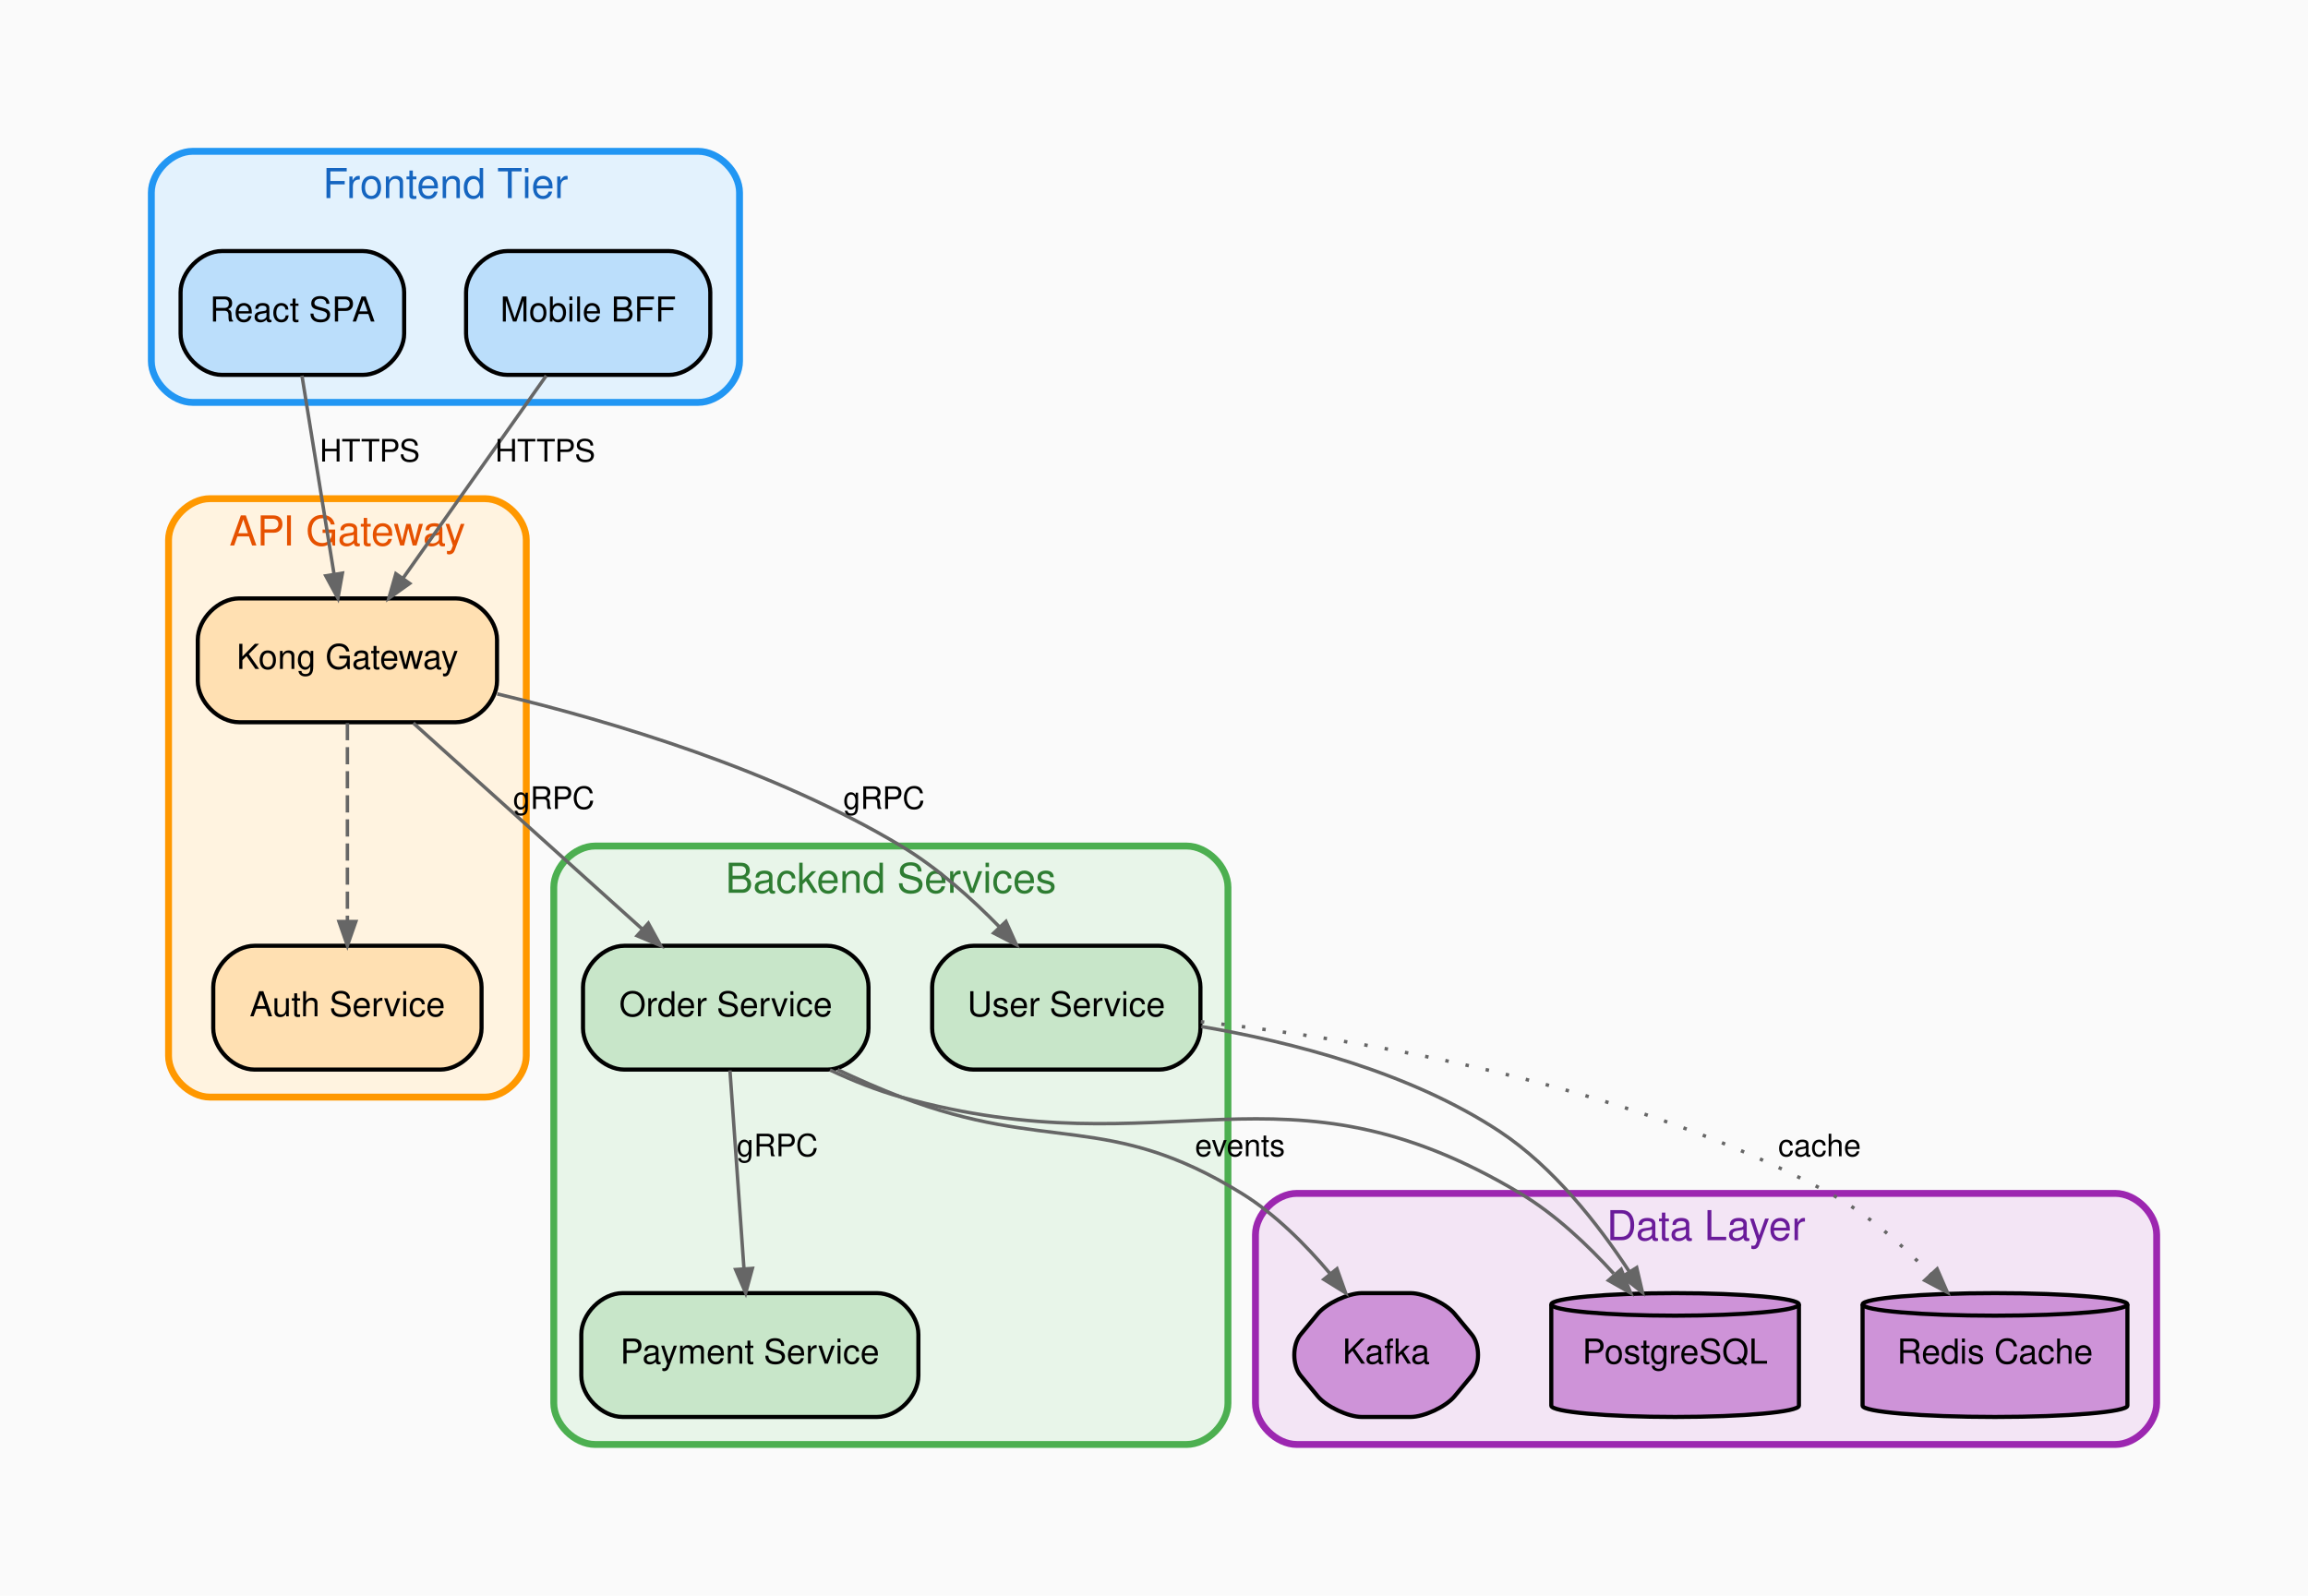
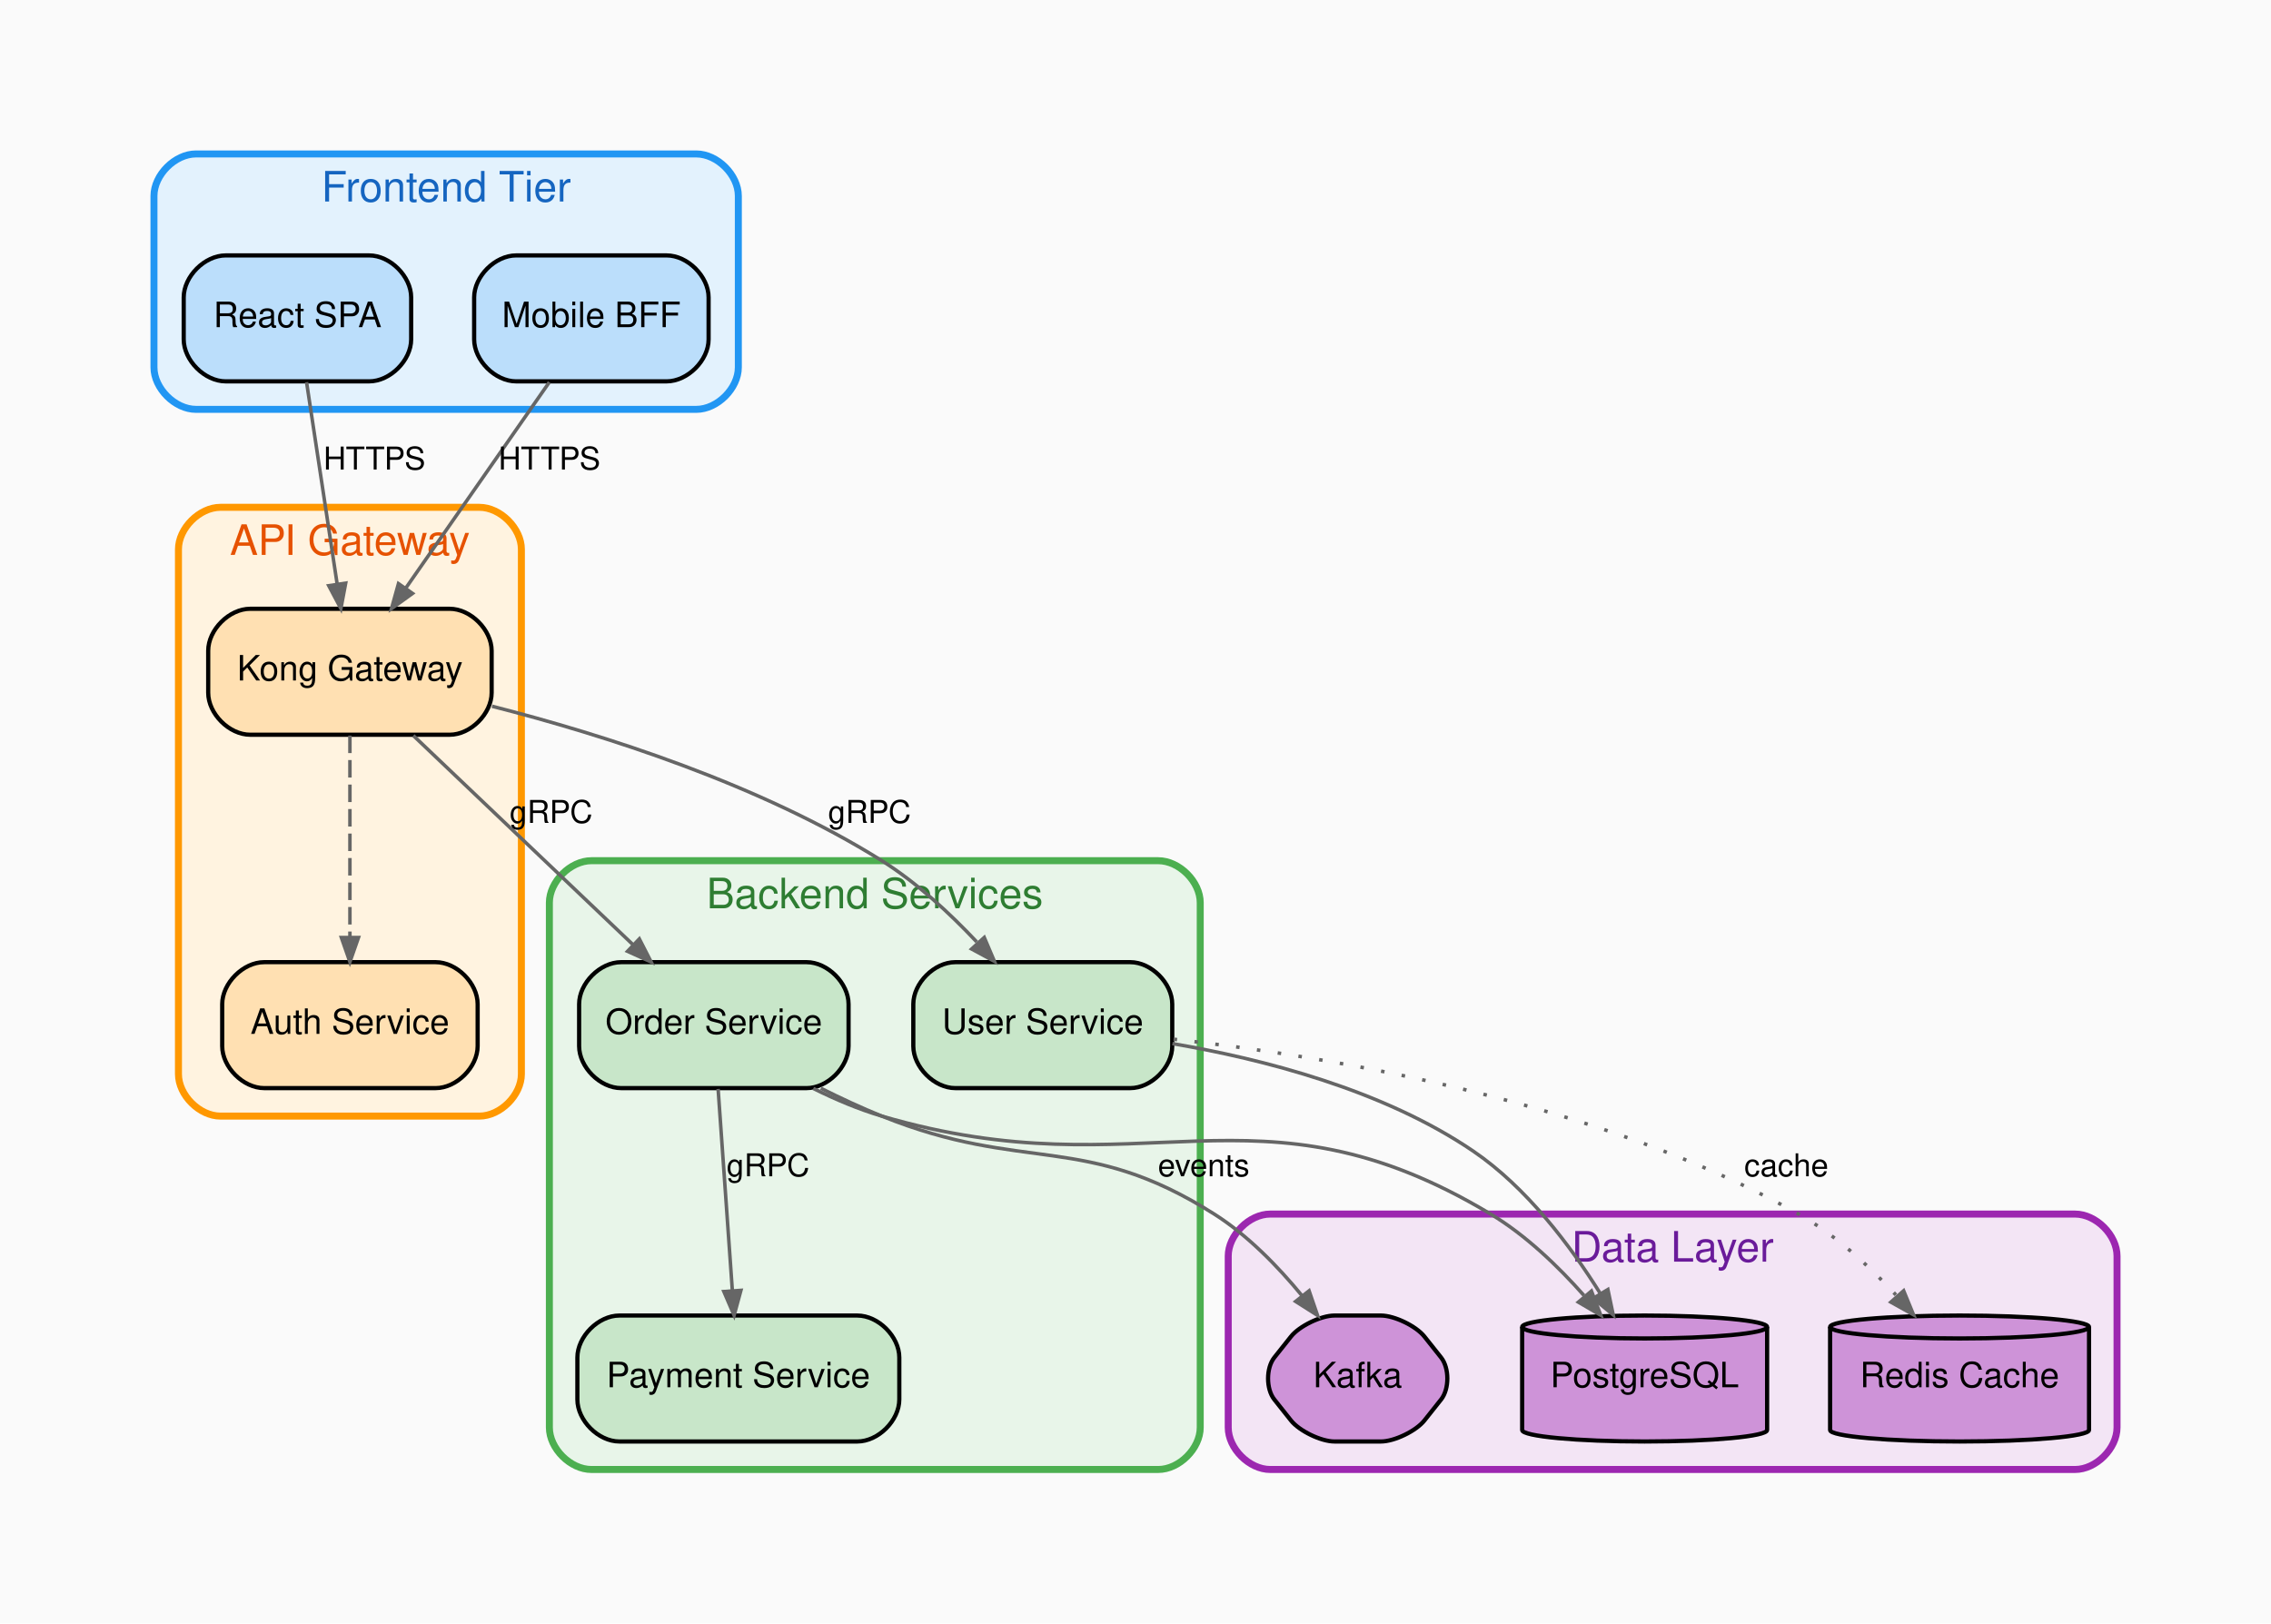
- <svg xmlns="http://www.w3.org/2000/svg" width="671pt" height="464pt" viewBox="0.00 0.00 671.00 464.00">
+ <svg xmlns="http://www.w3.org/2000/svg" width="649pt" height="464pt" viewBox="0.00 0.00 649.00 464.00">
  <g id="graph0" class="graph" transform="scale(1 1) rotate(0) translate(36 428)">
-     <polygon fill="#fafafa" stroke="transparent" points="-36,36 -36,-428 635,-428 635,36 -36,36" />
+     <polygon fill="#fafafa" stroke="transparent" points="-36,36 -36,-428 613,-428 613,36 -36,36" />
    <g id="clust1" class="cluster">
-       <path fill="#e3f2fd" stroke="#2196f3" stroke-width="2" d="M20,-311C20,-311 167,-311 167,-311 173,-311 179,-317 179,-323 179,-323 179,-372 179,-372 179,-378 173,-384 167,-384 167,-384 20,-384 20,-384 14,-384 8,-378 8,-372 8,-372 8,-323 8,-323 8,-317 14,-311 20,-311" />
-       <text text-anchor="middle" x="93.5" y="-370.4" font-family="Helvetica,sans-Serif" font-size="12.00" fill="#1565c0">Frontend Tier</text>
+       <path fill="#e3f2fd" stroke="#2196f3" stroke-width="2" d="M20,-311C20,-311 163,-311 163,-311 169,-311 175,-317 175,-323 175,-323 175,-372 175,-372 175,-378 169,-384 163,-384 163,-384 20,-384 20,-384 14,-384 8,-378 8,-372 8,-372 8,-323 8,-323 8,-317 14,-311 20,-311" />
+       <text text-anchor="middle" x="91.5" y="-370.4" font-family="Helvetica,sans-Serif" font-size="12.00" fill="#1565c0">Frontend Tier</text>
    </g>
    <g id="clust2" class="cluster">
-       <path fill="#fff3e0" stroke="#ff9800" stroke-width="2" d="M25,-109C25,-109 105,-109 105,-109 111,-109 117,-115 117,-121 117,-121 117,-271 117,-271 117,-277 111,-283 105,-283 105,-283 25,-283 25,-283 19,-283 13,-277 13,-271 13,-271 13,-121 13,-121 13,-115 19,-109 25,-109" />
-       <text text-anchor="middle" x="65" y="-269.4" font-family="Helvetica,sans-Serif" font-size="12.00" fill="#e65100">API Gateway</text>
+       <path fill="#fff3e0" stroke="#ff9800" stroke-width="2" d="M27,-109C27,-109 101,-109 101,-109 107,-109 113,-115 113,-121 113,-121 113,-271 113,-271 113,-277 107,-283 101,-283 101,-283 27,-283 27,-283 21,-283 15,-277 15,-271 15,-271 15,-121 15,-121 15,-115 21,-109 27,-109" />
+       <text text-anchor="middle" x="64" y="-269.4" font-family="Helvetica,sans-Serif" font-size="12.00" fill="#e65100">API Gateway</text>
    </g>
    <g id="clust3" class="cluster">
-       <path fill="#e8f5e9" stroke="#4caf50" stroke-width="2" d="M137,-8C137,-8 309,-8 309,-8 315,-8 321,-14 321,-20 321,-20 321,-170 321,-170 321,-176 315,-182 309,-182 309,-182 137,-182 137,-182 131,-182 125,-176 125,-170 125,-170 125,-20 125,-20 125,-14 131,-8 137,-8" />
-       <text text-anchor="middle" x="223" y="-168.4" font-family="Helvetica,sans-Serif" font-size="12.00" fill="#2e7d32">Backend Services</text>
+       <path fill="#e8f5e9" stroke="#4caf50" stroke-width="2" d="M133,-8C133,-8 295,-8 295,-8 301,-8 307,-14 307,-20 307,-20 307,-170 307,-170 307,-176 301,-182 295,-182 295,-182 133,-182 133,-182 127,-182 121,-176 121,-170 121,-170 121,-20 121,-20 121,-14 127,-8 133,-8" />
+       <text text-anchor="middle" x="214" y="-168.4" font-family="Helvetica,sans-Serif" font-size="12.00" fill="#2e7d32">Backend Services</text>
    </g>
    <g id="clust4" class="cluster">
-       <path fill="#f3e5f5" stroke="#9c27b0" stroke-width="2" d="M341,-8C341,-8 579,-8 579,-8 585,-8 591,-14 591,-20 591,-20 591,-69 591,-69 591,-75 585,-81 579,-81 579,-81 341,-81 341,-81 335,-81 329,-75 329,-69 329,-69 329,-20 329,-20 329,-14 335,-8 341,-8" />
-       <text text-anchor="middle" x="460" y="-67.4" font-family="Helvetica,sans-Serif" font-size="12.00" fill="#6a1b9a">Data Layer</text>
+       <path fill="#f3e5f5" stroke="#9c27b0" stroke-width="2" d="M327,-8C327,-8 557,-8 557,-8 563,-8 569,-14 569,-20 569,-20 569,-69 569,-69 569,-75 563,-81 557,-81 557,-81 327,-81 327,-81 321,-81 315,-75 315,-69 315,-69 315,-20 315,-20 315,-14 321,-8 327,-8" />
+       <text text-anchor="middle" x="442" y="-67.4" font-family="Helvetica,sans-Serif" font-size="12.00" fill="#6a1b9a">Data Layer</text>
    </g>
    <g id="node1" class="node">
      <path fill="#bbdefb" stroke="black" stroke-width="1.2" d="M69.5,-355C69.5,-355 28.5,-355 28.5,-355 22.5,-355 16.5,-349 16.5,-343 16.5,-343 16.5,-331 16.5,-331 16.5,-325 22.5,-319 28.5,-319 28.5,-319 69.5,-319 69.5,-319 75.5,-319 81.5,-325 81.5,-331 81.5,-331 81.5,-343 81.5,-343 81.5,-349 75.5,-355 69.5,-355" />
      <text text-anchor="middle" x="49" y="-334.5" font-family="Helvetica,sans-Serif" font-size="10.00">React SPA</text>
    </g>
    <g id="node3" class="node">
-       <path fill="#ffe0b2" stroke="black" stroke-width="1.2" d="M96.5,-254C96.5,-254 33.5,-254 33.5,-254 27.5,-254 21.5,-248 21.5,-242 21.5,-242 21.5,-230 21.5,-230 21.5,-224 27.5,-218 33.5,-218 33.5,-218 96.5,-218 96.5,-218 102.5,-218 108.5,-224 108.5,-230 108.5,-230 108.5,-242 108.5,-242 108.5,-248 102.5,-254 96.5,-254" />
-       <text text-anchor="middle" x="65" y="-233.5" font-family="Helvetica,sans-Serif" font-size="10.00">Kong Gateway</text>
+       <path fill="#ffe0b2" stroke="black" stroke-width="1.2" d="M92.5,-254C92.5,-254 35.5,-254 35.5,-254 29.5,-254 23.5,-248 23.5,-242 23.5,-242 23.5,-230 23.5,-230 23.5,-224 29.5,-218 35.5,-218 35.5,-218 92.5,-218 92.5,-218 98.5,-218 104.5,-224 104.5,-230 104.5,-230 104.5,-242 104.5,-242 104.5,-248 98.5,-254 92.5,-254" />
+       <text text-anchor="middle" x="64" y="-233.5" font-family="Helvetica,sans-Serif" font-size="10.00">Kong Gateway</text>
    </g>
    <g id="edge1" class="edge">
-       <path fill="none" stroke="#666666" d="M51.79,-318.76C54.36,-302.86 58.2,-279.09 61.08,-261.28" />
-       <polygon fill="#666666" stroke="#666666" points="63.55,-261.35 62.24,-254.05 58.71,-260.57 63.55,-261.35" />
-       <text text-anchor="middle" x="71.5" y="-293.8" font-family="Helvetica,sans-Serif" font-size="9.00">HTTPS</text>
+       <path fill="none" stroke="#666666" d="M51.61,-318.76C54.02,-302.86 57.62,-279.09 60.32,-261.28" />
+       <polygon fill="#666666" stroke="#666666" points="62.79,-261.33 61.42,-254.05 57.95,-260.6 62.79,-261.33" />
+       <text text-anchor="middle" x="71" y="-293.8" font-family="Helvetica,sans-Serif" font-size="9.00">HTTPS</text>
    </g>
    <g id="node2" class="node">
-       <path fill="#bbdefb" stroke="black" stroke-width="1.2" d="M158.5,-355C158.5,-355 111.5,-355 111.5,-355 105.5,-355 99.5,-349 99.5,-343 99.5,-343 99.5,-331 99.5,-331 99.5,-325 105.5,-319 111.5,-319 111.5,-319 158.5,-319 158.5,-319 164.5,-319 170.5,-325 170.5,-331 170.5,-331 170.5,-343 170.5,-343 170.5,-349 164.5,-355 158.5,-355" />
-       <text text-anchor="middle" x="135" y="-334.5" font-family="Helvetica,sans-Serif" font-size="10.00">Mobile BFF</text>
+       <path fill="#bbdefb" stroke="black" stroke-width="1.2" d="M154.5,-355C154.5,-355 111.5,-355 111.5,-355 105.5,-355 99.5,-349 99.5,-343 99.5,-343 99.5,-331 99.5,-331 99.5,-325 105.5,-319 111.5,-319 111.5,-319 154.5,-319 154.5,-319 160.5,-319 166.5,-325 166.5,-331 166.5,-331 166.5,-343 166.5,-343 166.5,-349 160.5,-355 154.5,-355" />
+       <text text-anchor="middle" x="133" y="-334.5" font-family="Helvetica,sans-Serif" font-size="10.00">Mobile BFF</text>
    </g>
    <g id="edge2" class="edge">
-       <path fill="none" stroke="#666666" d="M122.81,-318.76C111.26,-302.43 93.86,-277.81 81.16,-259.86" />
-       <polygon fill="#666666" stroke="#666666" points="83.1,-258.35 77.05,-254.05 79.09,-261.18 83.1,-258.35" />
-       <text text-anchor="middle" x="122.5" y="-293.8" font-family="Helvetica,sans-Serif" font-size="9.00">HTTPS</text>
+       <path fill="none" stroke="#666666" d="M120.98,-318.76C109.6,-302.43 92.45,-277.81 79.93,-259.86" />
+       <polygon fill="#666666" stroke="#666666" points="81.89,-258.39 75.88,-254.05 77.87,-261.19 81.89,-258.39" />
+       <text text-anchor="middle" x="121" y="-293.8" font-family="Helvetica,sans-Serif" font-size="9.00">HTTPS</text>
    </g>
    <g id="node4" class="node">
-       <path fill="#ffe0b2" stroke="black" stroke-width="1.2" d="M92,-153C92,-153 38,-153 38,-153 32,-153 26,-147 26,-141 26,-141 26,-129 26,-129 26,-123 32,-117 38,-117 38,-117 92,-117 92,-117 98,-117 104,-123 104,-129 104,-129 104,-141 104,-141 104,-147 98,-153 92,-153" />
-       <text text-anchor="middle" x="65" y="-132.5" font-family="Helvetica,sans-Serif" font-size="10.00">Auth Service</text>
+       <path fill="#ffe0b2" stroke="black" stroke-width="1.2" d="M88.5,-153C88.5,-153 39.5,-153 39.5,-153 33.5,-153 27.5,-147 27.5,-141 27.5,-141 27.5,-129 27.5,-129 27.5,-123 33.5,-117 39.5,-117 39.5,-117 88.5,-117 88.5,-117 94.5,-117 100.5,-123 100.5,-129 100.5,-129 100.5,-141 100.5,-141 100.5,-147 94.5,-153 88.5,-153" />
+       <text text-anchor="middle" x="64" y="-132.5" font-family="Helvetica,sans-Serif" font-size="10.00">Auth Service</text>
    </g>
    <g id="edge3" class="edge">
-       <path fill="none" stroke="#666666" stroke-dasharray="5,2" d="M65,-217.76C65,-201.86 65,-178.09 65,-160.28" />
-       <polygon fill="#666666" stroke="#666666" points="67.45,-160.05 65,-153.05 62.55,-160.05 67.45,-160.05" />
+       <path fill="none" stroke="#666666" stroke-dasharray="5,2" d="M64,-217.76C64,-201.86 64,-178.09 64,-160.28" />
+       <polygon fill="#666666" stroke="#666666" points="66.45,-160.05 64,-153.05 61.55,-160.05 66.45,-160.05" />
    </g>
    <g id="node5" class="node">
-       <path fill="#c8e6c9" stroke="black" stroke-width="1.2" d="M301,-153C301,-153 247,-153 247,-153 241,-153 235,-147 235,-141 235,-141 235,-129 235,-129 235,-123 241,-117 247,-117 247,-117 301,-117 301,-117 307,-117 313,-123 313,-129 313,-129 313,-141 313,-141 313,-147 307,-153 301,-153" />
-       <text text-anchor="middle" x="274" y="-132.5" font-family="Helvetica,sans-Serif" font-size="10.00">User Service</text>
+       <path fill="#c8e6c9" stroke="black" stroke-width="1.2" d="M287,-153C287,-153 237,-153 237,-153 231,-153 225,-147 225,-141 225,-141 225,-129 225,-129 225,-123 231,-117 237,-117 237,-117 287,-117 287,-117 293,-117 299,-123 299,-129 299,-129 299,-141 299,-141 299,-147 293,-153 287,-153" />
+       <text text-anchor="middle" x="262" y="-132.5" font-family="Helvetica,sans-Serif" font-size="10.00">User Service</text>
    </g>
    <g id="edge4" class="edge">
-       <path fill="none" stroke="#666666" d="M108.58,-226.23C142.31,-218.16 189.3,-204.05 226,-182 236.49,-175.7 246.52,-166.73 254.67,-158.38" />
-       <polygon fill="#666666" stroke="#666666" points="256.46,-160.06 259.5,-153.29 252.9,-156.69 256.46,-160.06" />
-       <text text-anchor="middle" x="221" y="-192.8" font-family="Helvetica,sans-Serif" font-size="9.00">gRPC</text>
+       <path fill="none" stroke="#666666" d="M104.6,-226.15C136.56,-217.98 181.32,-203.76 216,-182 225.95,-175.76 235.41,-166.99 243.13,-158.79" />
+       <polygon fill="#666666" stroke="#666666" points="245.28,-160.06 248.18,-153.24 241.66,-156.76 245.28,-160.06" />
+       <text text-anchor="middle" x="212.5" y="-192.8" font-family="Helvetica,sans-Serif" font-size="9.00">gRPC</text>
    </g>
    <g id="node6" class="node">
-       <path fill="#c8e6c9" stroke="black" stroke-width="1.2" d="M204.5,-153C204.5,-153 145.5,-153 145.5,-153 139.5,-153 133.5,-147 133.5,-141 133.5,-141 133.5,-129 133.5,-129 133.5,-123 139.5,-117 145.5,-117 145.5,-117 204.5,-117 204.5,-117 210.5,-117 216.5,-123 216.5,-129 216.5,-129 216.5,-141 216.5,-141 216.5,-147 210.5,-153 204.5,-153" />
-       <text text-anchor="middle" x="175" y="-132.5" font-family="Helvetica,sans-Serif" font-size="10.00">Order Service</text>
+       <path fill="#c8e6c9" stroke="black" stroke-width="1.2" d="M194.5,-153C194.5,-153 141.5,-153 141.5,-153 135.5,-153 129.5,-147 129.5,-141 129.5,-141 129.5,-129 129.5,-129 129.5,-123 135.5,-117 141.5,-117 141.5,-117 194.5,-117 194.5,-117 200.5,-117 206.5,-123 206.5,-129 206.5,-129 206.5,-141 206.5,-141 206.5,-147 200.5,-153 194.5,-153" />
+       <text text-anchor="middle" x="168" y="-132.5" font-family="Helvetica,sans-Serif" font-size="10.00">Order Service</text>
    </g>
    <g id="edge5" class="edge">
-       <path fill="none" stroke="#666666" d="M84.16,-217.76C102.62,-201.15 130.61,-175.96 150.64,-157.93" />
-       <polygon fill="#666666" stroke="#666666" points="152.49,-159.55 156.06,-153.05 149.22,-155.91 152.49,-159.55" />
-       <text text-anchor="middle" x="125" y="-192.8" font-family="Helvetica,sans-Serif" font-size="9.00">gRPC</text>
+       <path fill="none" stroke="#666666" d="M82.12,-217.76C99.56,-201.15 126.03,-175.96 144.96,-157.93" />
+       <polygon fill="#666666" stroke="#666666" points="146.71,-159.65 150.09,-153.05 143.33,-156.1 146.71,-159.65" />
+       <text text-anchor="middle" x="121.5" y="-192.8" font-family="Helvetica,sans-Serif" font-size="9.00">gRPC</text>
    </g>
    <g id="node8" class="node">
-       <path fill="#ce93d8" stroke="black" stroke-width="1.2" d="M487,-48.73C487,-50.53 470.86,-52 451,-52 431.14,-52 415,-50.53 415,-48.73 415,-48.73 415,-19.27 415,-19.27 415,-17.47 431.14,-16 451,-16 470.86,-16 487,-17.47 487,-19.27 487,-19.27 487,-48.73 487,-48.73" />
-       <path fill="none" stroke="black" stroke-width="1.2" d="M487,-48.73C487,-46.92 470.86,-45.45 451,-45.45 431.14,-45.45 415,-46.92 415,-48.73" />
-       <text text-anchor="middle" x="451" y="-31.5" font-family="Helvetica,sans-Serif" font-size="10.00">PostgreSQL</text>
+       <path fill="#ce93d8" stroke="black" stroke-width="1.2" d="M469,-48.73C469,-50.53 453.31,-52 434,-52 414.69,-52 399,-50.53 399,-48.73 399,-48.73 399,-19.27 399,-19.27 399,-17.47 414.69,-16 434,-16 453.31,-16 469,-17.47 469,-19.27 469,-19.27 469,-48.73 469,-48.73" />
+       <path fill="none" stroke="black" stroke-width="1.2" d="M469,-48.73C469,-46.92 453.31,-45.45 434,-45.45 414.69,-45.45 399,-46.92 399,-48.73" />
+       <text text-anchor="middle" x="434" y="-31.5" font-family="Helvetica,sans-Serif" font-size="10.00">PostgreSQL</text>
    </g>
    <g id="edge7" class="edge">
-       <path fill="none" stroke="#666666" d="M313.26,-129.52C339.55,-125.04 373.96,-116.22 400,-99 415.62,-88.67 428.67,-72.01 437.67,-58.28" />
-       <polygon fill="#666666" stroke="#666666" points="439.83,-59.43 441.51,-52.21 435.69,-56.81 439.83,-59.43" />
+       <path fill="none" stroke="#666666" d="M299.05,-129.72C324.92,-125.31 359.3,-116.48 385,-99 400.25,-88.63 412.79,-71.97 421.36,-58.25" />
+       <polygon fill="#666666" stroke="#666666" points="423.5,-59.44 425.02,-52.18 419.31,-56.91 423.5,-59.44" />
    </g>
    <g id="node9" class="node">
-       <path fill="#ce93d8" stroke="black" stroke-width="1.2" d="M582.5,-48.73C582.5,-50.53 565.24,-52 544,-52 522.76,-52 505.5,-50.53 505.5,-48.73 505.5,-48.73 505.5,-19.27 505.5,-19.27 505.5,-17.47 522.76,-16 544,-16 565.24,-16 582.5,-17.47 582.5,-19.27 582.5,-19.27 582.5,-48.73 582.5,-48.73" />
-       <path fill="none" stroke="black" stroke-width="1.2" d="M582.5,-48.73C582.5,-46.92 565.24,-45.45 544,-45.45 522.76,-45.45 505.5,-46.92 505.5,-48.73" />
-       <text text-anchor="middle" x="544" y="-31.5" font-family="Helvetica,sans-Serif" font-size="10.00">Redis Cache</text>
+       <path fill="#ce93d8" stroke="black" stroke-width="1.2" d="M561,-48.73C561,-50.53 544.42,-52 524,-52 503.58,-52 487,-50.53 487,-48.73 487,-48.73 487,-19.27 487,-19.27 487,-17.47 503.58,-16 524,-16 544.42,-16 561,-17.47 561,-19.27 561,-19.27 561,-48.73 561,-48.73" />
+       <path fill="none" stroke="black" stroke-width="1.2" d="M561,-48.73C561,-46.92 544.42,-45.45 524,-45.45 503.58,-45.45 487,-46.92 487,-48.73" />
+       <text text-anchor="middle" x="524" y="-31.5" font-family="Helvetica,sans-Serif" font-size="10.00">Redis Cache</text>
    </g>
    <g id="edge9" class="edge">
-       <path fill="none" stroke="#666666" stroke-dasharray="1,5" d="M313.12,-130.91C359.29,-125.89 437.21,-113.06 496,-81 506.91,-75.05 517.13,-65.97 525.32,-57.44" />
-       <polygon fill="#666666" stroke="#666666" points="527.18,-59.04 530.14,-52.24 523.58,-55.71 527.18,-59.04" />
-       <text text-anchor="middle" x="493" y="-91.8" font-family="Helvetica,sans-Serif" font-size="9.00">cache</text>
+       <path fill="none" stroke="#666666" stroke-dasharray="1,5" d="M299.39,-130.98C344.32,-126.02 420.81,-113.22 478,-81 488.39,-75.15 498.04,-66.29 505.79,-57.91" />
+       <polygon fill="#666666" stroke="#666666" points="508.02,-59.09 510.84,-52.22 504.36,-55.83 508.02,-59.09" />
+       <text text-anchor="middle" x="474.5" y="-91.8" font-family="Helvetica,sans-Serif" font-size="9.00">cache</text>
    </g>
    <g id="node7" class="node">
-       <path fill="#c8e6c9" stroke="black" stroke-width="1.2" d="M219,-52C219,-52 145,-52 145,-52 139,-52 133,-46 133,-40 133,-40 133,-28 133,-28 133,-22 139,-16 145,-16 145,-16 219,-16 219,-16 225,-16 231,-22 231,-28 231,-28 231,-40 231,-40 231,-46 225,-52 219,-52" />
-       <text text-anchor="middle" x="182" y="-31.5" font-family="Helvetica,sans-Serif" font-size="10.00">Payment Service</text>
+       <path fill="#c8e6c9" stroke="black" stroke-width="1.2" d="M209,-52C209,-52 141,-52 141,-52 135,-52 129,-46 129,-40 129,-40 129,-28 129,-28 129,-22 135,-16 141,-16 141,-16 209,-16 209,-16 215,-16 221,-22 221,-28 221,-28 221,-40 221,-40 221,-46 215,-52 209,-52" />
+       <text text-anchor="middle" x="175" y="-31.5" font-family="Helvetica,sans-Serif" font-size="10.00">Payment Service</text>
    </g>
    <g id="edge6" class="edge">
-       <path fill="none" stroke="#666666" d="M176.22,-116.76C177.34,-100.86 179.02,-77.09 180.28,-59.28" />
-       <polygon fill="#666666" stroke="#666666" points="182.74,-59.2 180.79,-52.05 177.86,-58.86 182.74,-59.2" />
-       <text text-anchor="middle" x="190" y="-91.8" font-family="Helvetica,sans-Serif" font-size="9.00">gRPC</text>
+       <path fill="none" stroke="#666666" d="M169.22,-116.76C170.34,-100.86 172.02,-77.09 173.28,-59.28" />
+       <polygon fill="#666666" stroke="#666666" points="175.74,-59.2 173.79,-52.05 170.86,-58.86 175.74,-59.2" />
+       <text text-anchor="middle" x="183.5" y="-91.8" font-family="Helvetica,sans-Serif" font-size="9.00">gRPC</text>
    </g>
    <g id="edge8" class="edge">
-       <path fill="none" stroke="#666666" d="M205.29,-116.88C211.93,-113.78 219.06,-110.92 226,-109 304.03,-87.39 336.54,-122.59 406,-81 416.12,-74.94 425.55,-66.05 433.14,-57.69" />
-       <polygon fill="#666666" stroke="#666666" points="435.32,-58.92 438.08,-52.04 431.63,-55.7 435.32,-58.92" />
+       <path fill="none" stroke="#666666" d="M196.43,-116.9C202.69,-113.79 209.42,-110.93 216,-109 291.16,-86.95 322.85,-121.33 390,-81 400.01,-74.99 409.25,-66.11 416.65,-57.75" />
+       <polygon fill="#666666" stroke="#666666" points="418.8,-59 421.47,-52.08 415.06,-55.83 418.8,-59" />
    </g>
    <g id="node10" class="node">
-       <path fill="#ce93d8" stroke="black" stroke-width="1.2" d="M391.85,-40C391.85,-40 386.88,-46 386.88,-46 384.39,-49 378.01,-52 374.12,-52 374.12,-52 359.88,-52 359.88,-52 355.99,-52 349.61,-49 347.12,-46 347.12,-46 342.15,-40 342.15,-40 339.67,-37 339.67,-31 342.15,-28 342.15,-28 347.12,-22 347.12,-22 349.61,-19 355.99,-16 359.88,-16 359.88,-16 374.12,-16 374.12,-16 378.01,-16 384.39,-19 386.88,-22 386.88,-22 391.85,-28 391.85,-28 394.33,-31 394.33,-37 391.85,-40" />
-       <text text-anchor="middle" x="367" y="-31.5" font-family="Helvetica,sans-Serif" font-size="10.00">Kafka</text>
+       <path fill="#ce93d8" stroke="black" stroke-width="1.2" d="M375.83,-40C375.83,-40 371.06,-46 371.06,-46 368.68,-49 362.47,-52 358.64,-52 358.64,-52 345.36,-52 345.36,-52 341.53,-52 335.32,-49 332.94,-46 332.94,-46 328.17,-40 328.17,-40 325.79,-37 325.79,-31 328.17,-28 328.17,-28 332.94,-22 332.94,-22 335.32,-19 341.53,-16 345.36,-16 345.36,-16 358.64,-16 358.64,-16 362.47,-16 368.68,-19 371.06,-22 371.06,-22 375.83,-28 375.83,-28 378.21,-31 378.21,-37 375.83,-40" />
+       <text text-anchor="middle" x="352" y="-31.5" font-family="Helvetica,sans-Serif" font-size="10.00">Kafka</text>
    </g>
    <g id="edge10" class="edge">
-       <path fill="none" stroke="#666666" d="M207.53,-116.97C213.59,-114.12 219.92,-111.33 226,-109 268.7,-92.65 286.09,-105.03 325,-81 334.72,-75 343.57,-66.12 350.61,-57.76" />
-       <polygon fill="#666666" stroke="#666666" points="352.69,-59.08 355.19,-52.09 348.88,-56 352.69,-59.08" />
-       <text text-anchor="middle" x="324.5" y="-91.8" font-family="Helvetica,sans-Serif" font-size="9.00">events</text>
+       <path fill="none" stroke="#666666" d="M198.57,-116.96C204.27,-114.11 210.25,-111.32 216,-109 256.82,-92.53 273.82,-104.56 311,-81 320.55,-74.95 329.19,-66.06 336.06,-57.71" />
+       <polygon fill="#666666" stroke="#666666" points="338.11,-59.07 340.52,-52.05 334.26,-56.03 338.11,-59.07" />
+       <text text-anchor="middle" x="308" y="-91.8" font-family="Helvetica,sans-Serif" font-size="9.00">events</text>
    </g>
  </g>
</svg>
